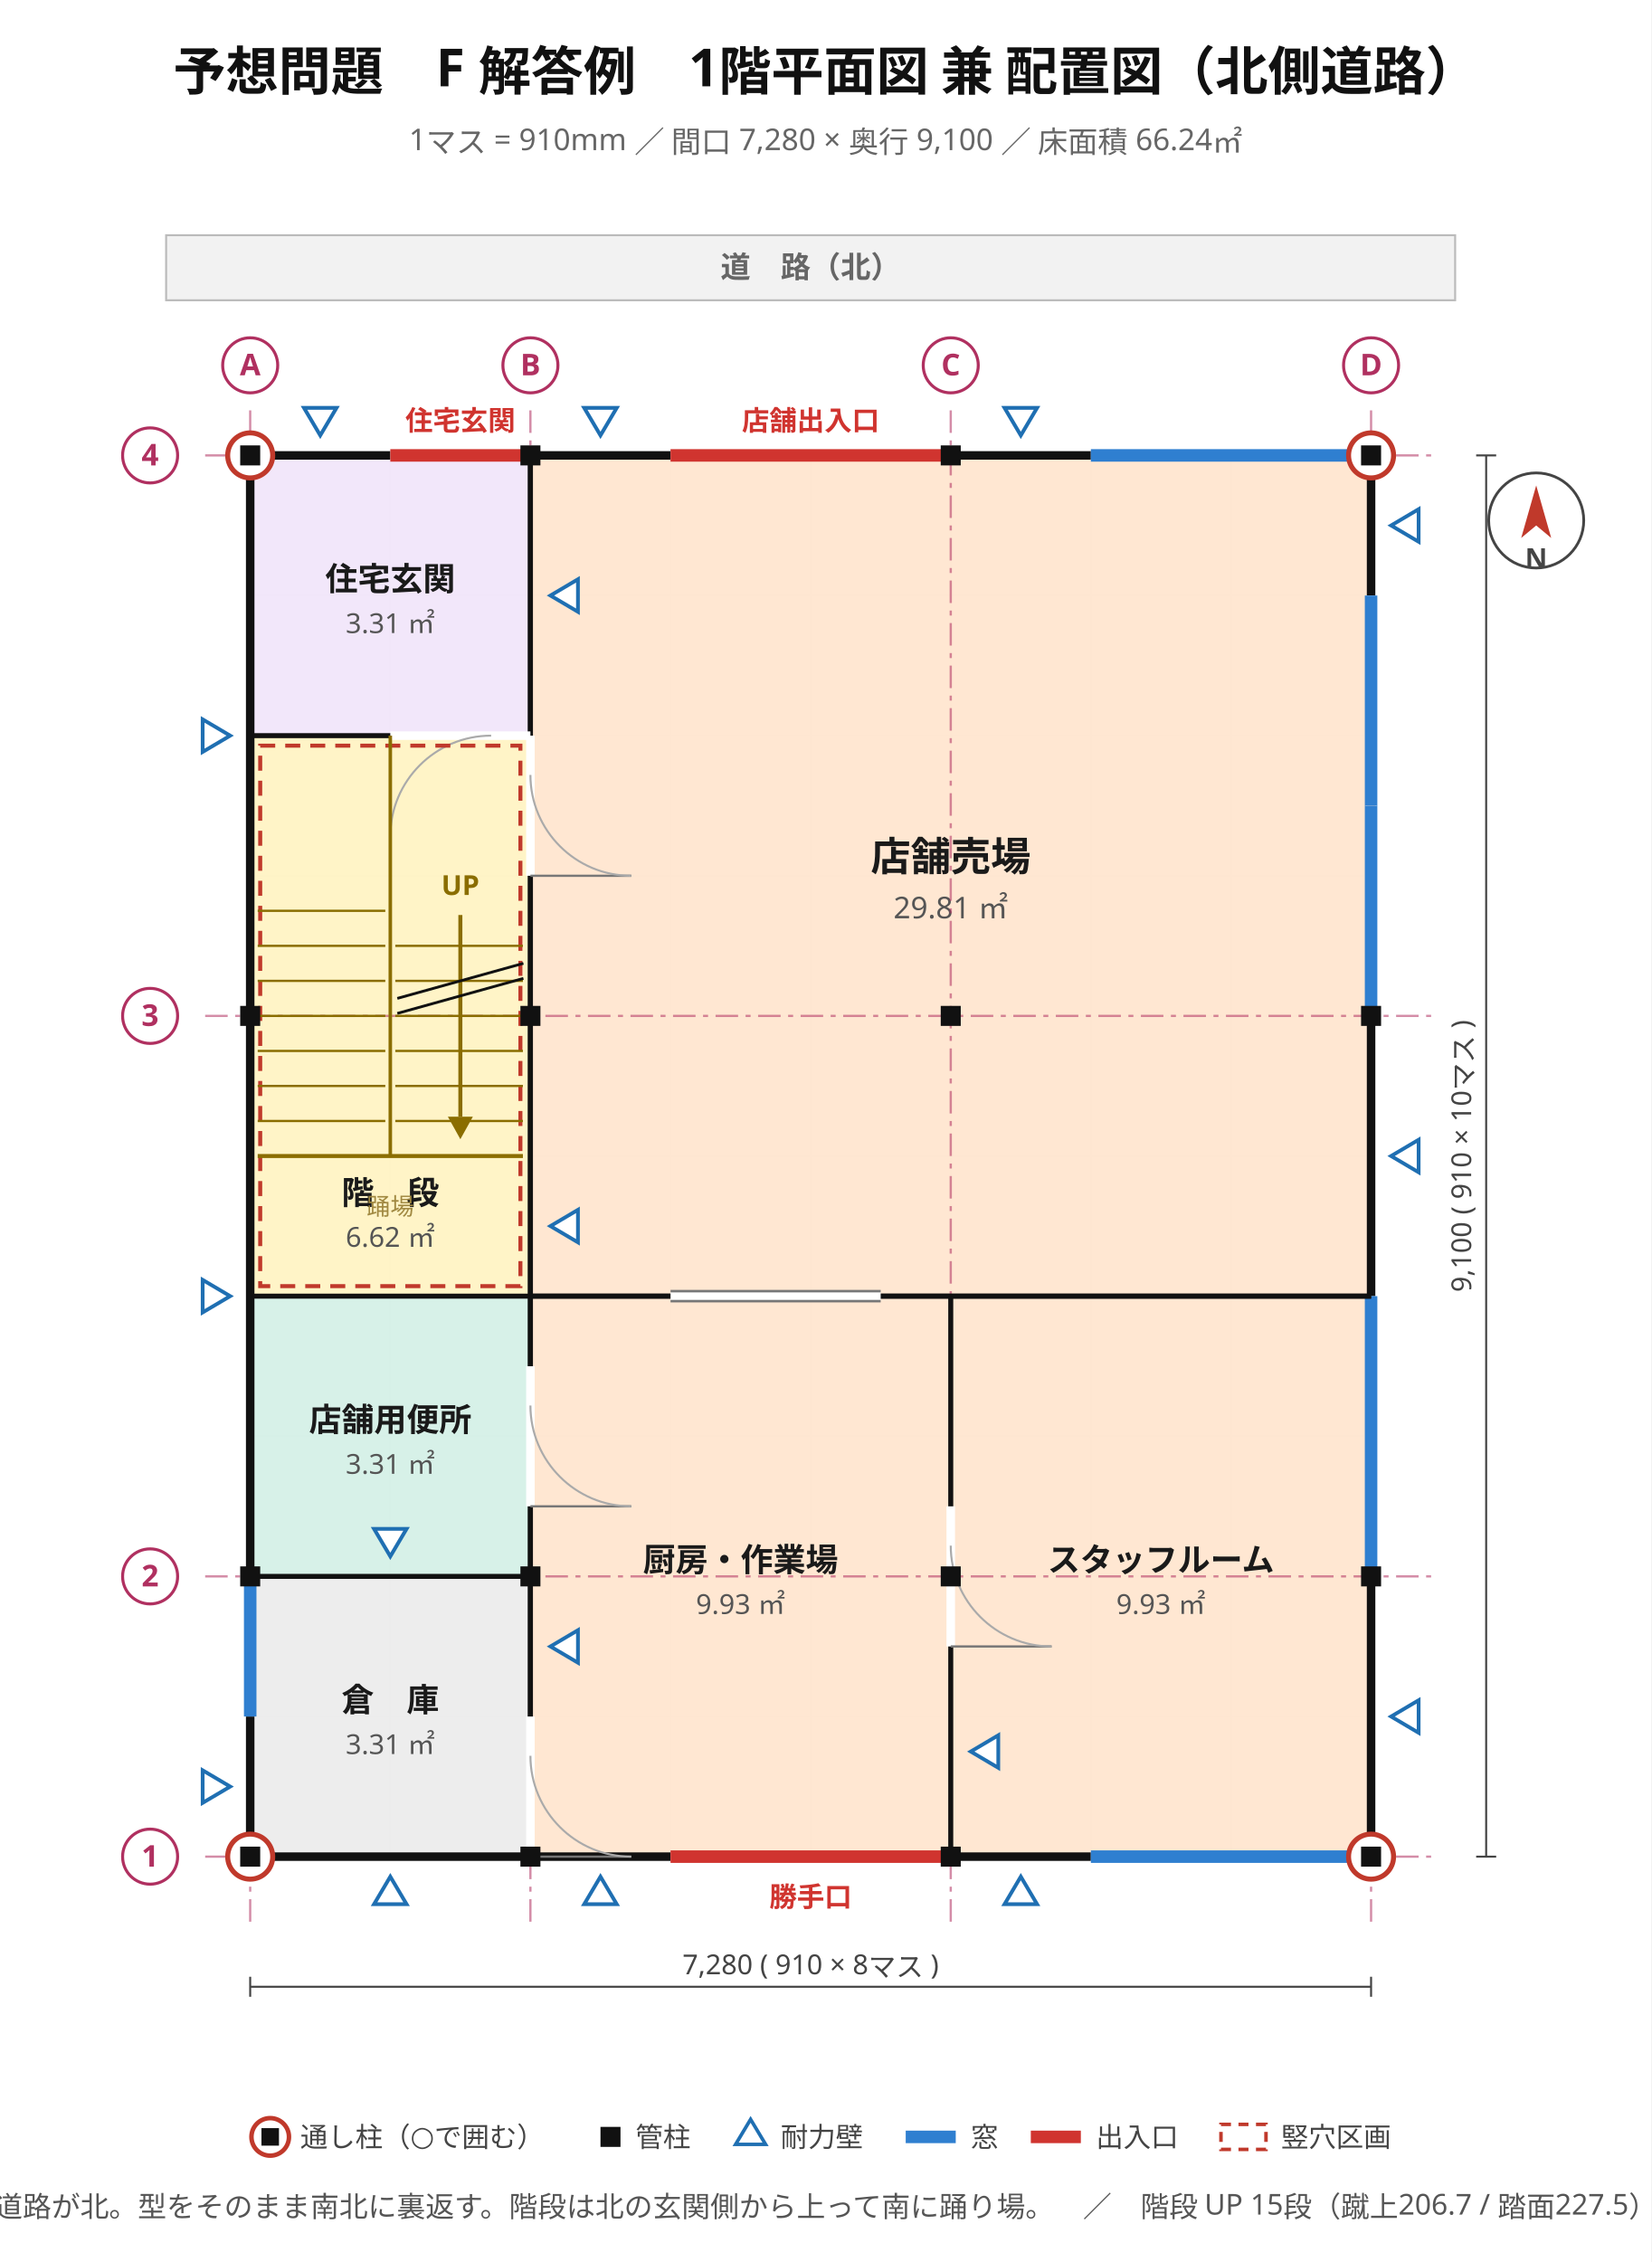
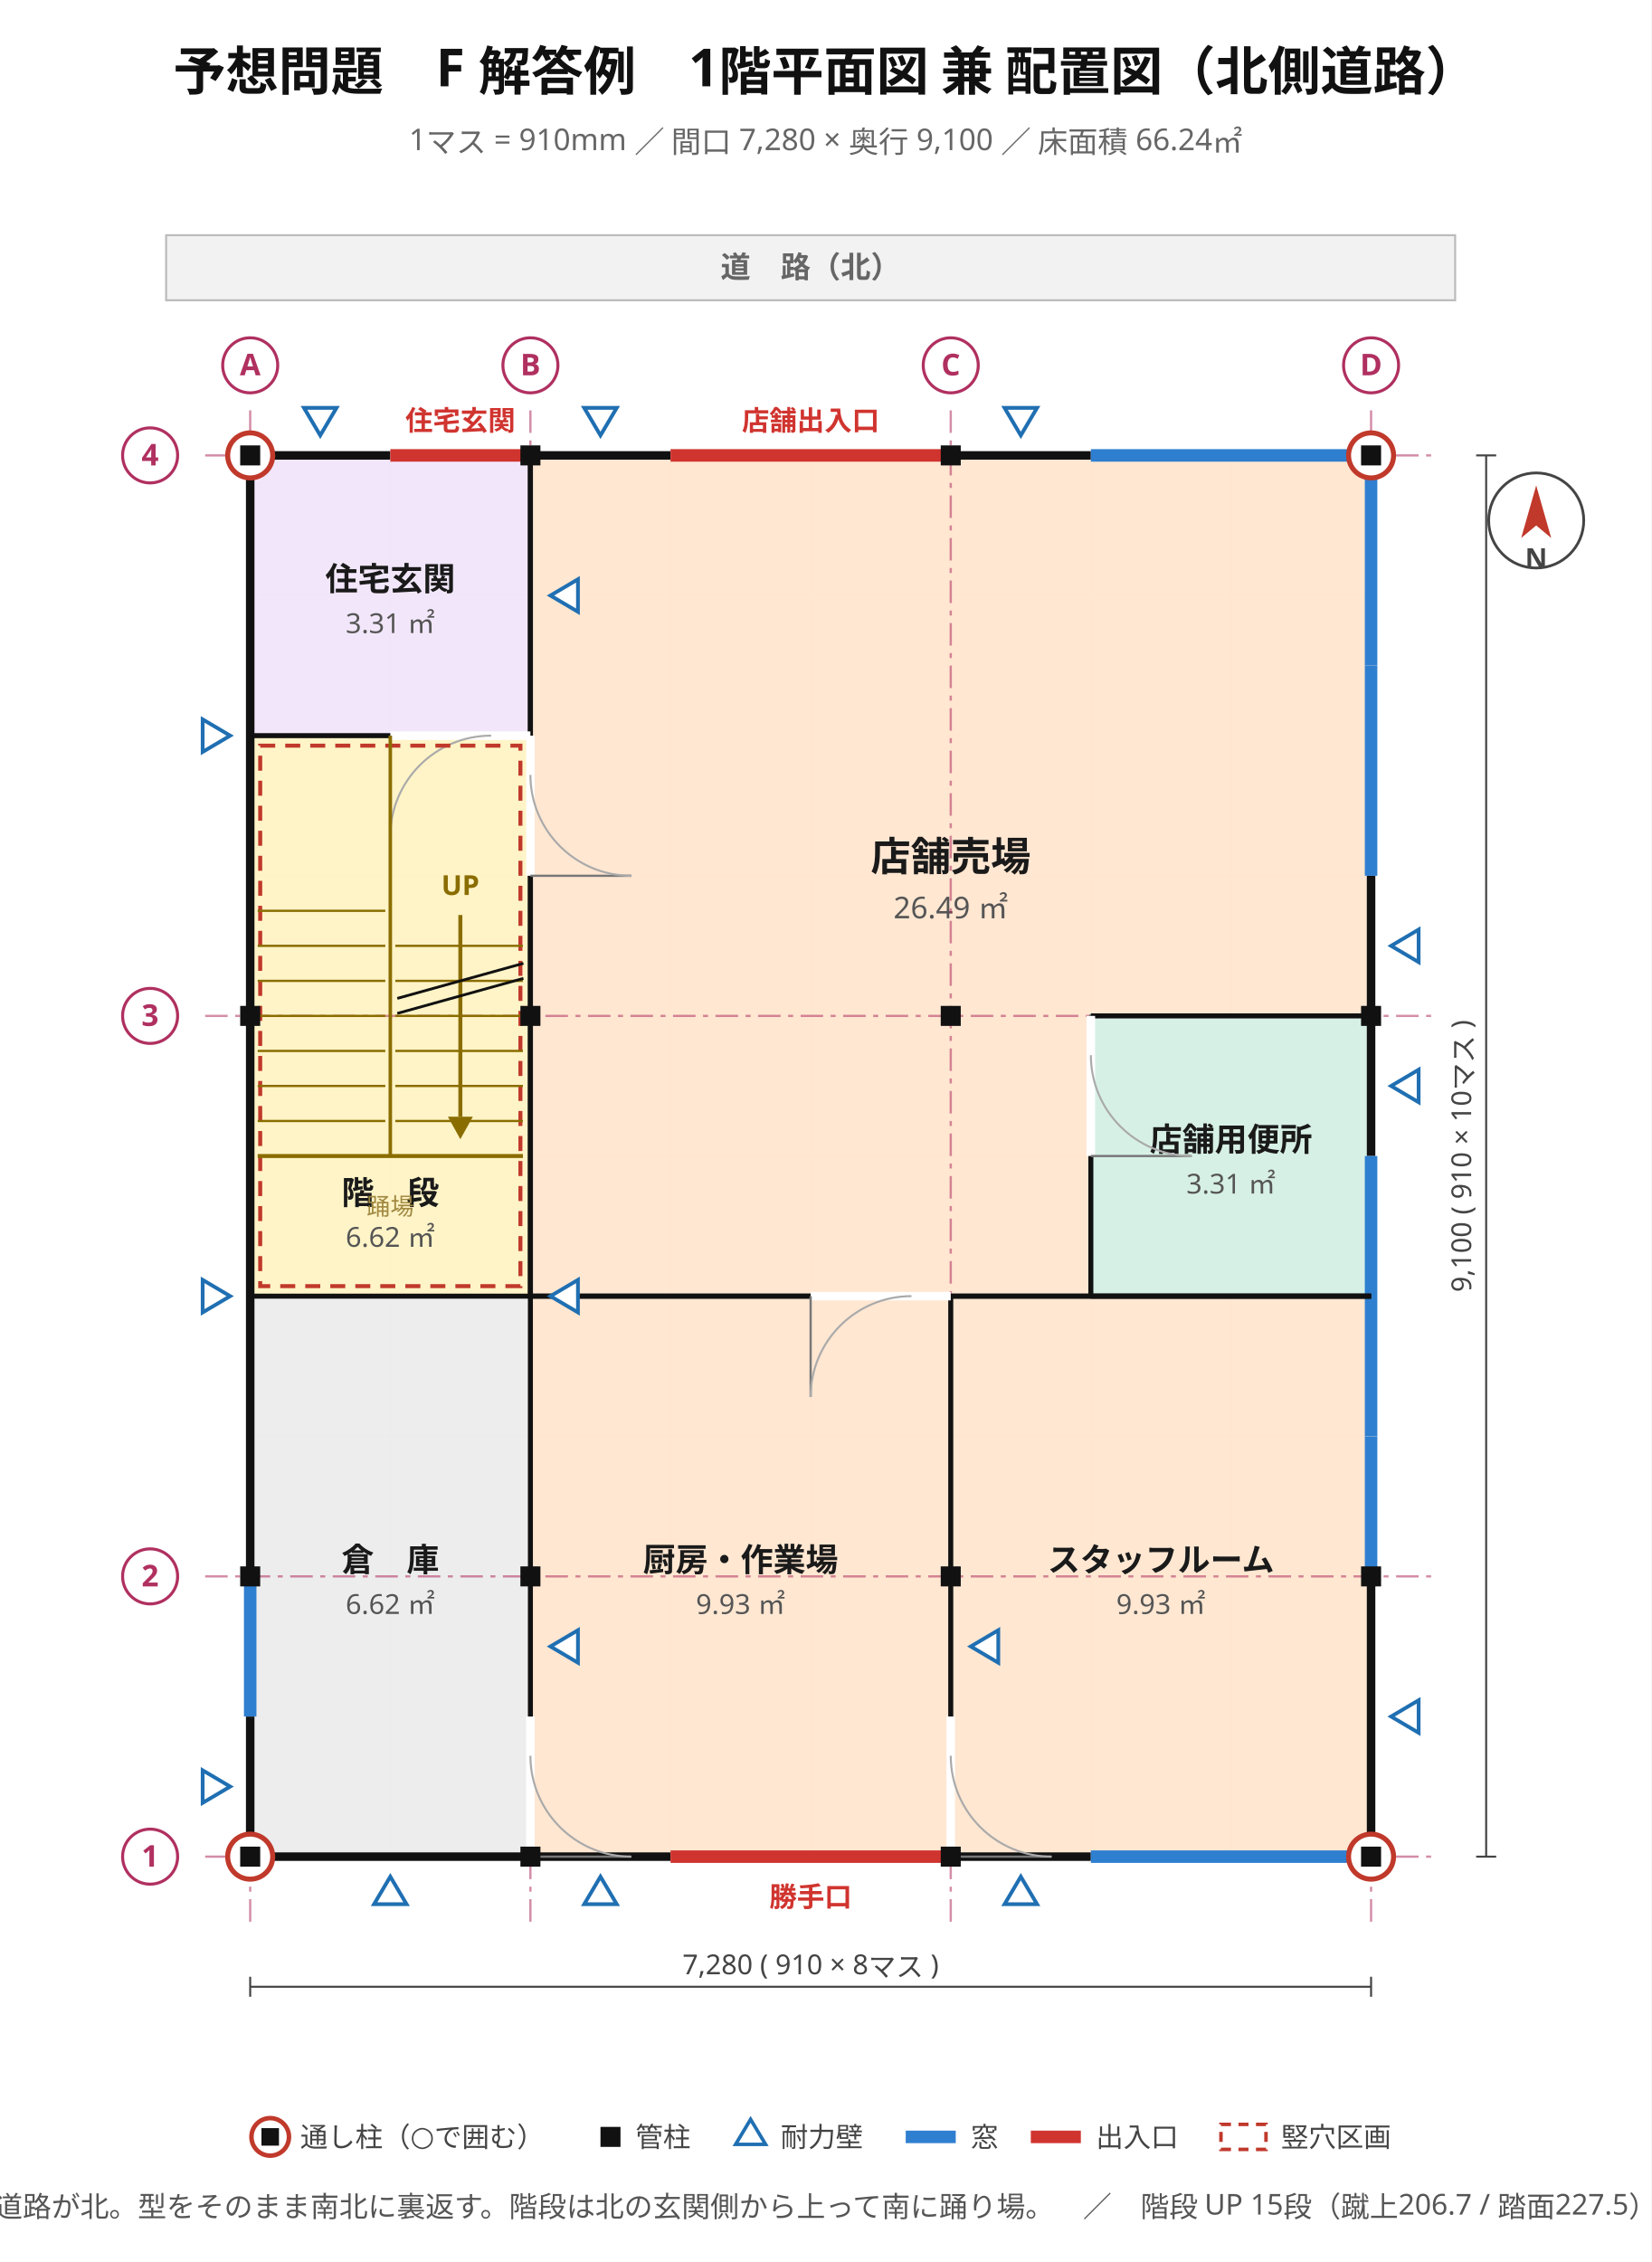
<svg xmlns="http://www.w3.org/2000/svg" viewBox="0 0 660 904" width="660" height="904" font-family="'Hiragino Sans','Hiragino Kaku Gothic ProN','Noto Sans JP','Yu Gothic',Meiryo,'IPAGothic',sans-serif">
  <rect width="660" height="904" fill="#ffffff" />
  <text x="330" y="36" font-size="21" text-anchor="middle" fill="#111" font-weight="700" font-family="'Hiragino Sans','Hiragino Kaku Gothic ProN','Noto Sans JP','Yu Gothic',Meiryo,'IPAGothic',sans-serif">予想問題　F 解答例　1階平面図 兼 配置図（北側道路）</text>
  <text x="330" y="60" font-size="12" text-anchor="middle" fill="#666" font-weight="400" font-family="'Hiragino Sans','Hiragino Kaku Gothic ProN','Noto Sans JP','Yu Gothic',Meiryo,'IPAGothic',sans-serif">1マス = 910mm ／ 間口 7,280 × 奥行 9,100 ／ 床面積 66.24㎡</text>
  <line x1="100" y1="182" x2="100" y2="742" stroke="#e8e8e8" stroke-width="0.7" />
  <line x1="156" y1="182" x2="156" y2="742" stroke="#e8e8e8" stroke-width="0.7" />
  <line x1="212" y1="182" x2="212" y2="742" stroke="#e8e8e8" stroke-width="0.7" />
  <line x1="268" y1="182" x2="268" y2="742" stroke="#e8e8e8" stroke-width="0.7" />
  <line x1="324" y1="182" x2="324" y2="742" stroke="#e8e8e8" stroke-width="0.7" />
  <line x1="380" y1="182" x2="380" y2="742" stroke="#e8e8e8" stroke-width="0.7" />
  <line x1="436" y1="182" x2="436" y2="742" stroke="#e8e8e8" stroke-width="0.7" />
  <line x1="492" y1="182" x2="492" y2="742" stroke="#e8e8e8" stroke-width="0.7" />
  <line x1="548" y1="182" x2="548" y2="742" stroke="#e8e8e8" stroke-width="0.7" />
  <line x1="100" y1="742" x2="548" y2="742" stroke="#e8e8e8" stroke-width="0.7" />
  <line x1="100" y1="686" x2="548" y2="686" stroke="#e8e8e8" stroke-width="0.7" />
  <line x1="100" y1="630" x2="548" y2="630" stroke="#e8e8e8" stroke-width="0.7" />
  <line x1="100" y1="574" x2="548" y2="574" stroke="#e8e8e8" stroke-width="0.7" />
  <line x1="100" y1="518" x2="548" y2="518" stroke="#e8e8e8" stroke-width="0.7" />
  <line x1="100" y1="462" x2="548" y2="462" stroke="#e8e8e8" stroke-width="0.7" />
  <line x1="100" y1="406" x2="548" y2="406" stroke="#e8e8e8" stroke-width="0.7" />
  <line x1="100" y1="350" x2="548" y2="350" stroke="#e8e8e8" stroke-width="0.7" />
  <line x1="100" y1="294" x2="548" y2="294" stroke="#e8e8e8" stroke-width="0.7" />
  <line x1="100" y1="238" x2="548" y2="238" stroke="#e8e8e8" stroke-width="0.7" />
  <line x1="100" y1="182" x2="548" y2="182" stroke="#e8e8e8" stroke-width="0.7" />
  <rect x="100" y="182" width="112" height="112" fill="#f1e6fa" stroke="#8b62b5" stroke-width="1.2" opacity="0.95" />
  <text x="156" y="236" font-size="13" text-anchor="middle" fill="#1a1a1a" font-weight="700" font-family="'Hiragino Sans','Hiragino Kaku Gothic ProN','Noto Sans JP','Yu Gothic',Meiryo,'IPAGothic',sans-serif">住宅玄関</text>
  <text x="156" y="253" font-size="11" text-anchor="middle" fill="#555" font-weight="400" font-family="'Hiragino Sans','Hiragino Kaku Gothic ProN','Noto Sans JP','Yu Gothic',Meiryo,'IPAGothic',sans-serif">3.31 ㎡</text>
  <rect x="100" y="294" width="112" height="224" fill="#fff3c4" stroke="#bb9508" stroke-width="1.2" opacity="0.95" />
  <text x="156" y="481.28" font-size="13" text-anchor="middle" fill="#1a1a1a" font-weight="700" font-family="'Hiragino Sans','Hiragino Kaku Gothic ProN','Noto Sans JP','Yu Gothic',Meiryo,'IPAGothic',sans-serif">階　段</text>
  <text x="156" y="498.28" font-size="11" text-anchor="middle" fill="#555" font-weight="400" font-family="'Hiragino Sans','Hiragino Kaku Gothic ProN','Noto Sans JP','Yu Gothic',Meiryo,'IPAGothic',sans-serif">6.62 ㎡</text>
-   <rect x="100" y="518" width="112" height="112" fill="#d5f0e7" stroke="#2f9077" stroke-width="1.2" opacity="0.95" />
-   <text x="156" y="572" font-size="13" text-anchor="middle" fill="#1a1a1a" font-weight="700" font-family="'Hiragino Sans','Hiragino Kaku Gothic ProN','Noto Sans JP','Yu Gothic',Meiryo,'IPAGothic',sans-serif">店舗用便所</text>
-   <text x="156" y="589" font-size="11" text-anchor="middle" fill="#555" font-weight="400" font-family="'Hiragino Sans','Hiragino Kaku Gothic ProN','Noto Sans JP','Yu Gothic',Meiryo,'IPAGothic',sans-serif">3.31 ㎡</text>
-   <rect x="100" y="630" width="112" height="112" fill="#ececec" stroke="#8a8a8a" stroke-width="1.2" opacity="0.95" />
-   <text x="156" y="684" font-size="13" text-anchor="middle" fill="#1a1a1a" font-weight="700" font-family="'Hiragino Sans','Hiragino Kaku Gothic ProN','Noto Sans JP','Yu Gothic',Meiryo,'IPAGothic',sans-serif">倉　庫</text>
-   <text x="156" y="701" font-size="11" text-anchor="middle" fill="#555" font-weight="400" font-family="'Hiragino Sans','Hiragino Kaku Gothic ProN','Noto Sans JP','Yu Gothic',Meiryo,'IPAGothic',sans-serif">3.31 ㎡</text>
+   <rect x="100" y="518" width="112" height="224" fill="#ececec" stroke="#8a8a8a" stroke-width="1.2" opacity="0.95" />
+   <text x="156" y="628" font-size="13" text-anchor="middle" fill="#1a1a1a" font-weight="700" font-family="'Hiragino Sans','Hiragino Kaku Gothic ProN','Noto Sans JP','Yu Gothic',Meiryo,'IPAGothic',sans-serif">倉　庫</text>
+   <text x="156" y="645" font-size="11" text-anchor="middle" fill="#555" font-weight="400" font-family="'Hiragino Sans','Hiragino Kaku Gothic ProN','Noto Sans JP','Yu Gothic',Meiryo,'IPAGothic',sans-serif">6.62 ㎡</text>
  <rect x="212" y="182" width="336" height="336" fill="#ffe6d0" stroke="#c9762f" stroke-width="1.2" opacity="0.95" />
  <text x="380" y="348" font-size="16" text-anchor="middle" fill="#1a1a1a" font-weight="700" font-family="'Hiragino Sans','Hiragino Kaku Gothic ProN','Noto Sans JP','Yu Gothic',Meiryo,'IPAGothic',sans-serif">店舗売場</text>
-   <text x="380" y="367" font-size="12" text-anchor="middle" fill="#555" font-weight="400" font-family="'Hiragino Sans','Hiragino Kaku Gothic ProN','Noto Sans JP','Yu Gothic',Meiryo,'IPAGothic',sans-serif">29.81 ㎡</text>
+   <text x="380" y="367" font-size="12" text-anchor="middle" fill="#555" font-weight="400" font-family="'Hiragino Sans','Hiragino Kaku Gothic ProN','Noto Sans JP','Yu Gothic',Meiryo,'IPAGothic',sans-serif">26.49 ㎡</text>
+   <rect x="436" y="406" width="112" height="112" fill="#d5f0e7" stroke="#2f9077" stroke-width="1.2" opacity="0.95" />
+   <text x="492" y="460" font-size="13" text-anchor="middle" fill="#1a1a1a" font-weight="700" font-family="'Hiragino Sans','Hiragino Kaku Gothic ProN','Noto Sans JP','Yu Gothic',Meiryo,'IPAGothic',sans-serif">店舗用便所</text>
+   <text x="492" y="477" font-size="11" text-anchor="middle" fill="#555" font-weight="400" font-family="'Hiragino Sans','Hiragino Kaku Gothic ProN','Noto Sans JP','Yu Gothic',Meiryo,'IPAGothic',sans-serif">3.31 ㎡</text>
  <rect x="212" y="518" width="168" height="224" fill="#ffe6d0" stroke="#c9762f" stroke-width="1.2" opacity="0.95" />
  <text x="296" y="628" font-size="13" text-anchor="middle" fill="#1a1a1a" font-weight="700" font-family="'Hiragino Sans','Hiragino Kaku Gothic ProN','Noto Sans JP','Yu Gothic',Meiryo,'IPAGothic',sans-serif">厨房・作業場</text>
  <text x="296" y="645" font-size="11" text-anchor="middle" fill="#555" font-weight="400" font-family="'Hiragino Sans','Hiragino Kaku Gothic ProN','Noto Sans JP','Yu Gothic',Meiryo,'IPAGothic',sans-serif">9.93 ㎡</text>
  <rect x="380" y="518" width="168" height="224" fill="#ffe6d0" stroke="#c9762f" stroke-width="1.2" opacity="0.95" />
  <text x="464" y="628" font-size="13" text-anchor="middle" fill="#1a1a1a" font-weight="700" font-family="'Hiragino Sans','Hiragino Kaku Gothic ProN','Noto Sans JP','Yu Gothic',Meiryo,'IPAGothic',sans-serif">スタッフルーム</text>
  <text x="464" y="645" font-size="11" text-anchor="middle" fill="#555" font-weight="400" font-family="'Hiragino Sans','Hiragino Kaku Gothic ProN','Noto Sans JP','Yu Gothic',Meiryo,'IPAGothic',sans-serif">9.93 ㎡</text>
  <line x1="100" y1="164" x2="100" y2="768" stroke="#b03060" stroke-width="0.9" stroke-dasharray="9 3 2 3" opacity="0.55" />
  <line x1="212" y1="164" x2="212" y2="768" stroke="#b03060" stroke-width="0.9" stroke-dasharray="9 3 2 3" opacity="0.55" />
  <line x1="380" y1="164" x2="380" y2="768" stroke="#b03060" stroke-width="0.9" stroke-dasharray="9 3 2 3" opacity="0.55" />
  <line x1="548" y1="164" x2="548" y2="768" stroke="#b03060" stroke-width="0.9" stroke-dasharray="9 3 2 3" opacity="0.55" />
  <line x1="82" y1="742" x2="574" y2="742" stroke="#b03060" stroke-width="0.9" stroke-dasharray="9 3 2 3" opacity="0.55" />
  <line x1="82" y1="630" x2="574" y2="630" stroke="#b03060" stroke-width="0.9" stroke-dasharray="9 3 2 3" opacity="0.55" />
  <line x1="82" y1="406" x2="574" y2="406" stroke="#b03060" stroke-width="0.9" stroke-dasharray="9 3 2 3" opacity="0.55" />
  <line x1="82" y1="182" x2="574" y2="182" stroke="#b03060" stroke-width="0.9" stroke-dasharray="9 3 2 3" opacity="0.55" />
  <rect x="100" y="182" width="448" height="560" stroke="#111" stroke-width="3.4" fill="none" />
  <line x1="268" y1="182" x2="380" y2="182" stroke="#ffffff" stroke-width="4.2" />
  <line x1="268" y1="182" x2="380" y2="182" stroke="#d0342f" stroke-width="5.0" />
  <text x="324" y="172" font-size="11" text-anchor="middle" fill="#d0342f" font-weight="700" font-family="'Hiragino Sans','Hiragino Kaku Gothic ProN','Noto Sans JP','Yu Gothic',Meiryo,'IPAGothic',sans-serif">店舗出入口</text>
  <line x1="156" y1="182" x2="212" y2="182" stroke="#ffffff" stroke-width="4.2" />
  <line x1="156" y1="182" x2="212" y2="182" stroke="#d0342f" stroke-width="5.0" />
  <text x="184" y="172" font-size="11" text-anchor="middle" fill="#d0342f" font-weight="700" font-family="'Hiragino Sans','Hiragino Kaku Gothic ProN','Noto Sans JP','Yu Gothic',Meiryo,'IPAGothic',sans-serif">住宅玄関</text>
  <line x1="436" y1="182" x2="548" y2="182" stroke="#ffffff" stroke-width="4.2" />
  <line x1="436" y1="182" x2="548" y2="182" stroke="#2f7fd0" stroke-width="5.0" />
-   <line x1="548" y1="406" x2="548" y2="322" stroke="#ffffff" stroke-width="4.2" />
-   <line x1="548" y1="406" x2="548" y2="322" stroke="#2f7fd0" stroke-width="5.0" />
-   <line x1="548" y1="322" x2="548" y2="238" stroke="#ffffff" stroke-width="4.2" />
-   <line x1="548" y1="322" x2="548" y2="238" stroke="#2f7fd0" stroke-width="5.0" />
-   <line x1="548" y1="630" x2="548" y2="518" stroke="#ffffff" stroke-width="4.2" />
-   <line x1="548" y1="630" x2="548" y2="518" stroke="#2f7fd0" stroke-width="5.0" />
+   <line x1="548" y1="350" x2="548" y2="266" stroke="#ffffff" stroke-width="4.2" />
+   <line x1="548" y1="350" x2="548" y2="266" stroke="#2f7fd0" stroke-width="5.0" />
+   <line x1="548" y1="266" x2="548" y2="182" stroke="#ffffff" stroke-width="4.2" />
+   <line x1="548" y1="266" x2="548" y2="182" stroke="#2f7fd0" stroke-width="5.0" />
+   <line x1="548" y1="630" x2="548" y2="574" stroke="#ffffff" stroke-width="4.2" />
+   <line x1="548" y1="630" x2="548" y2="574" stroke="#2f7fd0" stroke-width="5.0" />
+   <line x1="548" y1="574" x2="548" y2="462" stroke="#ffffff" stroke-width="4.2" />
+   <line x1="548" y1="574" x2="548" y2="462" stroke="#2f7fd0" stroke-width="5.0" />
  <line x1="268" y1="742" x2="380" y2="742" stroke="#ffffff" stroke-width="4.2" />
  <line x1="268" y1="742" x2="380" y2="742" stroke="#d0342f" stroke-width="5.0" />
  <text x="324" y="762" font-size="11" text-anchor="middle" fill="#d0342f" font-weight="700" font-family="'Hiragino Sans','Hiragino Kaku Gothic ProN','Noto Sans JP','Yu Gothic',Meiryo,'IPAGothic',sans-serif">勝手口</text>
  <line x1="436" y1="742" x2="548" y2="742" stroke="#ffffff" stroke-width="4.2" />
  <line x1="436" y1="742" x2="548" y2="742" stroke="#2f7fd0" stroke-width="5.0" />
  <line x1="100" y1="686" x2="100" y2="630" stroke="#ffffff" stroke-width="4.2" />
  <line x1="100" y1="686" x2="100" y2="630" stroke="#2f7fd0" stroke-width="5.0" />
-   <line x1="212" y1="630" x2="212" y2="518" stroke="#111" stroke-width="2.0" />
+   <line x1="212" y1="518" x2="380" y2="518" stroke="#111" stroke-width="2.0" />
+   <line x1="212" y1="518" x2="548" y2="518" stroke="#111" stroke-width="2.0" />
+   <line x1="212" y1="518" x2="212" y2="182" stroke="#111" stroke-width="2.0" />
  <line x1="100" y1="518" x2="212" y2="518" stroke="#111" stroke-width="2.0" />
-   <line x1="212" y1="518" x2="548" y2="518" stroke="#111" stroke-width="2.0" />
-   <line x1="212" y1="518" x2="380" y2="518" stroke="#111" stroke-width="2.0" />
-   <line x1="212" y1="518" x2="212" y2="182" stroke="#111" stroke-width="2.0" />
+   <line x1="436" y1="518" x2="436" y2="406" stroke="#111" stroke-width="2.0" />
+   <line x1="436" y1="518" x2="548" y2="518" stroke="#111" stroke-width="2.0" />
  <line x1="212" y1="294" x2="212" y2="182" stroke="#111" stroke-width="2.0" />
-   <line x1="212" y1="742" x2="212" y2="630" stroke="#111" stroke-width="2.0" />
-   <line x1="380" y1="518" x2="548" y2="518" stroke="#111" stroke-width="2.0" />
+   <line x1="436" y1="406" x2="548" y2="406" stroke="#111" stroke-width="2.0" />
+   <line x1="100" y1="294" x2="212" y2="294" stroke="#111" stroke-width="2.0" />
  <line x1="380" y1="742" x2="380" y2="518" stroke="#111" stroke-width="2.0" />
  <line x1="212" y1="518" x2="212" y2="294" stroke="#111" stroke-width="2.0" />
-   <line x1="100" y1="294" x2="212" y2="294" stroke="#111" stroke-width="2.0" />
-   <line x1="100" y1="630" x2="212" y2="630" stroke="#111" stroke-width="2.0" />
+   <line x1="380" y1="518" x2="548" y2="518" stroke="#111" stroke-width="2.0" />
  <line x1="212" y1="742" x2="212" y2="518" stroke="#111" stroke-width="2.0" />
  <line x1="156" y1="294" x2="212" y2="294" stroke="#ffffff" stroke-width="3.4" />
  <line x1="156" y1="294" x2="156" y2="334.32" stroke="#777" stroke-width="0.9" />
  <path d="M 156.0 334.3 A 40.3 40.3 0 0 1 196.3 294.0" stroke="#aaa" stroke-width="0.8" fill="none" />
  <line x1="212" y1="350" x2="212" y2="294" stroke="#ffffff" stroke-width="3.4" />
  <line x1="212" y1="350" x2="252.32" y2="350" stroke="#777" stroke-width="0.9" />
  <path d="M 252.3 350.0 A 40.3 40.3 0 0 1 212.0 309.7" stroke="#aaa" stroke-width="0.8" fill="none" />
-   <line x1="268" y1="518" x2="352" y2="518" stroke="#ffffff" stroke-width="3.4" />
-   <line x1="268" y1="516" x2="352" y2="516" stroke="#777" stroke-width="1.0" />
-   <line x1="268" y1="520" x2="352" y2="520" stroke="#777" stroke-width="1.0" />
-   <line x1="212" y1="602" x2="212" y2="546" stroke="#ffffff" stroke-width="3.4" />
-   <line x1="212" y1="602" x2="252.32" y2="602" stroke="#777" stroke-width="0.9" />
-   <path d="M 252.3 602.0 A 40.3 40.3 0 0 1 212.0 561.7" stroke="#aaa" stroke-width="0.8" fill="none" />
+   <line x1="324" y1="518" x2="380" y2="518" stroke="#ffffff" stroke-width="3.4" />
+   <line x1="324" y1="518" x2="324" y2="558.32" stroke="#777" stroke-width="0.9" />
+   <path d="M 324.0 558.3 A 40.3 40.3 0 0 1 364.3 518.0" stroke="#aaa" stroke-width="0.8" fill="none" />
+   <line x1="436" y1="462" x2="436" y2="406" stroke="#ffffff" stroke-width="3.4" />
+   <line x1="436" y1="462" x2="476.32" y2="462" stroke="#777" stroke-width="0.9" />
+   <path d="M 476.3 462.0 A 40.3 40.3 0 0 1 436.0 421.7" stroke="#aaa" stroke-width="0.8" fill="none" />
  <line x1="212" y1="742" x2="212" y2="686" stroke="#ffffff" stroke-width="3.4" />
  <line x1="212" y1="742" x2="252.32" y2="742" stroke="#777" stroke-width="0.9" />
  <path d="M 252.3 742.0 A 40.3 40.3 0 0 1 212.0 701.7" stroke="#aaa" stroke-width="0.8" fill="none" />
-   <line x1="380" y1="658" x2="380" y2="602" stroke="#ffffff" stroke-width="3.4" />
-   <line x1="380" y1="658" x2="420.32" y2="658" stroke="#777" stroke-width="0.9" />
-   <path d="M 420.3 658.0 A 40.3 40.3 0 0 1 380.0 617.7" stroke="#aaa" stroke-width="0.8" fill="none" />
+   <line x1="380" y1="742" x2="380" y2="686" stroke="#ffffff" stroke-width="3.4" />
+   <line x1="380" y1="742" x2="420.32" y2="742" stroke="#777" stroke-width="0.9" />
+   <path d="M 420.3 742.0 A 40.3 40.3 0 0 1 380.0 701.7" stroke="#aaa" stroke-width="0.8" fill="none" />
  <rect x="104" y="298" width="104" height="216" fill="none" stroke="#c0392b" stroke-width="1.6" stroke-dasharray="6 4" />
  <line x1="103" y1="462" x2="209" y2="462" stroke="#8a6d00" stroke-width="1.6" />
  <line x1="156" y1="294" x2="156" y2="462" stroke="#8a6d00" stroke-width="1.4" />
  <line x1="158" y1="448" x2="209" y2="448" stroke="#8a6d00" stroke-width="0.9" />
  <line x1="158" y1="434" x2="209" y2="434" stroke="#8a6d00" stroke-width="0.9" />
  <line x1="158" y1="420" x2="209" y2="420" stroke="#8a6d00" stroke-width="0.9" />
  <line x1="158" y1="406" x2="209" y2="406" stroke="#8a6d00" stroke-width="0.9" />
  <line x1="158" y1="392" x2="209" y2="392" stroke="#8a6d00" stroke-width="0.9" />
  <line x1="158" y1="378" x2="209" y2="378" stroke="#8a6d00" stroke-width="0.9" />
  <line x1="103" y1="448" x2="154" y2="448" stroke="#8a6d00" stroke-width="0.9" />
  <line x1="103" y1="434" x2="154" y2="434" stroke="#8a6d00" stroke-width="0.9" />
  <line x1="103" y1="420" x2="154" y2="420" stroke="#8a6d00" stroke-width="0.9" />
  <line x1="103" y1="406" x2="154" y2="406" stroke="#8a6d00" stroke-width="0.9" />
  <line x1="103" y1="392" x2="154" y2="392" stroke="#8a6d00" stroke-width="0.9" />
  <line x1="103" y1="378" x2="154" y2="378" stroke="#8a6d00" stroke-width="0.9" />
  <line x1="103" y1="364" x2="154" y2="364" stroke="#8a6d00" stroke-width="0.9" />
  <line x1="184" y1="365.68" x2="184" y2="446.28" stroke="#8a6d00" stroke-width="1.6" />
  <polygon points="184,455.28 179,446.28 189,446.28" fill="#8a6d00" />
  <text x="184" y="357.68" font-size="11" text-anchor="middle" fill="#8a6d00" font-weight="700" font-family="'Hiragino Sans','Hiragino Kaku Gothic ProN','Noto Sans JP','Yu Gothic',Meiryo,'IPAGothic',sans-serif">UP</text>
  <line x1="158.8" y1="399" x2="209.2" y2="385" stroke="#111" stroke-width="1.1" />
  <line x1="158.8" y1="405" x2="209.2" y2="391" stroke="#111" stroke-width="1.1" />
  <text x="156" y="485.52" font-size="9.5" text-anchor="middle" fill="#a08840" font-weight="400" font-family="'Hiragino Sans','Hiragino Kaku Gothic ProN','Noto Sans JP','Yu Gothic',Meiryo,'IPAGothic',sans-serif">踊場</text>
  <polygon points="92,714 81,707.5 81,720.5" fill="#ffffff" stroke="#1f6fb2" stroke-width="1.5" />
  <polygon points="92,518 81,511.5 81,524.5" fill="#ffffff" stroke="#1f6fb2" stroke-width="1.5" />
  <polygon points="92,294 81,287.5 81,300.5" fill="#ffffff" stroke="#1f6fb2" stroke-width="1.5" />
  <polygon points="220,658 231,651.5 231,664.5" fill="#ffffff" stroke="#1f6fb2" stroke-width="1.5" />
-   <polygon points="220,490 231,483.5 231,496.5" fill="#ffffff" stroke="#1f6fb2" stroke-width="1.5" />
+   <polygon points="220,518 231,511.5 231,524.5" fill="#ffffff" stroke="#1f6fb2" stroke-width="1.5" />
  <polygon points="220,238 231,231.5 231,244.5" fill="#ffffff" stroke="#1f6fb2" stroke-width="1.5" />
-   <polygon points="388,700 399,693.5 399,706.5" fill="#ffffff" stroke="#1f6fb2" stroke-width="1.5" />
+   <polygon points="388,658 399,651.5 399,664.5" fill="#ffffff" stroke="#1f6fb2" stroke-width="1.5" />
  <polygon points="556,686 567,679.5 567,692.5" fill="#ffffff" stroke="#1f6fb2" stroke-width="1.5" />
-   <polygon points="556,462 567,455.5 567,468.5" fill="#ffffff" stroke="#1f6fb2" stroke-width="1.5" />
-   <polygon points="556,210 567,203.5 567,216.5" fill="#ffffff" stroke="#1f6fb2" stroke-width="1.5" />
+   <polygon points="556,434 567,427.5 567,440.5" fill="#ffffff" stroke="#1f6fb2" stroke-width="1.5" />
+   <polygon points="556,378 567,371.5 567,384.5" fill="#ffffff" stroke="#1f6fb2" stroke-width="1.5" />
  <polygon points="156,750 149.5,761 162.5,761" fill="#ffffff" stroke="#1f6fb2" stroke-width="1.5" />
  <polygon points="240,750 233.5,761 246.5,761" fill="#ffffff" stroke="#1f6fb2" stroke-width="1.5" />
  <polygon points="408,750 401.5,761 414.5,761" fill="#ffffff" stroke="#1f6fb2" stroke-width="1.5" />
-   <polygon points="156,622 149.5,611 162.5,611" fill="#ffffff" stroke="#1f6fb2" stroke-width="1.5" />
  <polygon points="128,174 121.5,163 134.5,163" fill="#ffffff" stroke="#1f6fb2" stroke-width="1.5" />
  <polygon points="240,174 233.5,163 246.5,163" fill="#ffffff" stroke="#1f6fb2" stroke-width="1.5" />
  <polygon points="408,174 401.5,163 414.5,163" fill="#ffffff" stroke="#1f6fb2" stroke-width="1.5" />
  <rect x="208" y="738" width="8" height="8" fill="#111" />
  <rect x="376" y="738" width="8" height="8" fill="#111" />
  <rect x="96" y="626" width="8" height="8" fill="#111" />
  <rect x="544" y="626" width="8" height="8" fill="#111" />
  <rect x="96" y="402" width="8" height="8" fill="#111" />
  <rect x="544" y="402" width="8" height="8" fill="#111" />
  <rect x="208" y="178" width="8" height="8" fill="#111" />
  <rect x="376" y="178" width="8" height="8" fill="#111" />
  <rect x="208" y="626" width="8" height="8" fill="#111" />
  <rect x="376" y="626" width="8" height="8" fill="#111" />
  <rect x="208" y="402" width="8" height="8" fill="#111" />
  <rect x="376" y="402" width="8" height="8" fill="#111" />
  <circle cx="100" cy="742" r="9" fill="#ffffff" stroke="#c0392b" stroke-width="2.0" />
  <rect x="96" y="738" width="8" height="8" fill="#111" />
  <circle cx="548" cy="742" r="9" fill="#ffffff" stroke="#c0392b" stroke-width="2.0" />
  <rect x="544" y="738" width="8" height="8" fill="#111" />
  <circle cx="100" cy="182" r="9" fill="#ffffff" stroke="#c0392b" stroke-width="2.0" />
  <rect x="96" y="178" width="8" height="8" fill="#111" />
  <circle cx="548" cy="182" r="9" fill="#ffffff" stroke="#c0392b" stroke-width="2.0" />
  <rect x="544" y="178" width="8" height="8" fill="#111" />
  <circle cx="100" cy="146" r="11" fill="#ffffff" stroke="#b03060" stroke-width="1.2" />
  <text x="100" y="150" font-size="12" text-anchor="middle" fill="#b03060" font-weight="700" font-family="'Hiragino Sans','Hiragino Kaku Gothic ProN','Noto Sans JP','Yu Gothic',Meiryo,'IPAGothic',sans-serif">A</text>
  <circle cx="212" cy="146" r="11" fill="#ffffff" stroke="#b03060" stroke-width="1.2" />
  <text x="212" y="150" font-size="12" text-anchor="middle" fill="#b03060" font-weight="700" font-family="'Hiragino Sans','Hiragino Kaku Gothic ProN','Noto Sans JP','Yu Gothic',Meiryo,'IPAGothic',sans-serif">B</text>
  <circle cx="380" cy="146" r="11" fill="#ffffff" stroke="#b03060" stroke-width="1.2" />
  <text x="380" y="150" font-size="12" text-anchor="middle" fill="#b03060" font-weight="700" font-family="'Hiragino Sans','Hiragino Kaku Gothic ProN','Noto Sans JP','Yu Gothic',Meiryo,'IPAGothic',sans-serif">C</text>
  <circle cx="548" cy="146" r="11" fill="#ffffff" stroke="#b03060" stroke-width="1.2" />
  <text x="548" y="150" font-size="12" text-anchor="middle" fill="#b03060" font-weight="700" font-family="'Hiragino Sans','Hiragino Kaku Gothic ProN','Noto Sans JP','Yu Gothic',Meiryo,'IPAGothic',sans-serif">D</text>
  <circle cx="60" cy="742" r="11" fill="#ffffff" stroke="#b03060" stroke-width="1.2" />
  <text x="60" y="746" font-size="12" text-anchor="middle" fill="#b03060" font-weight="700" font-family="'Hiragino Sans','Hiragino Kaku Gothic ProN','Noto Sans JP','Yu Gothic',Meiryo,'IPAGothic',sans-serif">1</text>
  <circle cx="60" cy="630" r="11" fill="#ffffff" stroke="#b03060" stroke-width="1.2" />
  <text x="60" y="634" font-size="12" text-anchor="middle" fill="#b03060" font-weight="700" font-family="'Hiragino Sans','Hiragino Kaku Gothic ProN','Noto Sans JP','Yu Gothic',Meiryo,'IPAGothic',sans-serif">2</text>
  <circle cx="60" cy="406" r="11" fill="#ffffff" stroke="#b03060" stroke-width="1.2" />
  <text x="60" y="410" font-size="12" text-anchor="middle" fill="#b03060" font-weight="700" font-family="'Hiragino Sans','Hiragino Kaku Gothic ProN','Noto Sans JP','Yu Gothic',Meiryo,'IPAGothic',sans-serif">3</text>
  <circle cx="60" cy="182" r="11" fill="#ffffff" stroke="#b03060" stroke-width="1.2" />
  <text x="60" y="186" font-size="12" text-anchor="middle" fill="#b03060" font-weight="700" font-family="'Hiragino Sans','Hiragino Kaku Gothic ProN','Noto Sans JP','Yu Gothic',Meiryo,'IPAGothic',sans-serif">4</text>
  <line x1="100" y1="794" x2="548" y2="794" stroke="#444" stroke-width="0.8" />
  <line x1="100" y1="790" x2="100" y2="798" stroke="#444" stroke-width="0.8" />
  <line x1="548" y1="790" x2="548" y2="798" stroke="#444" stroke-width="0.8" />
  <text x="324" y="789" font-size="11" text-anchor="middle" fill="#444" font-weight="400" font-family="'Hiragino Sans','Hiragino Kaku Gothic ProN','Noto Sans JP','Yu Gothic',Meiryo,'IPAGothic',sans-serif">7,280  ( 910 × 8マス )</text>
  <line x1="594" y1="742" x2="594" y2="182" stroke="#444" stroke-width="0.8" />
  <line x1="590" y1="742" x2="598" y2="742" stroke="#444" stroke-width="0.8" />
  <line x1="590" y1="182" x2="598" y2="182" stroke="#444" stroke-width="0.8" />
  <g transform="translate(588,462) rotate(-90)">
    <text x="0" y="0" font-size="11" text-anchor="middle" fill="#444" font-weight="400" font-family="'Hiragino Sans','Hiragino Kaku Gothic ProN','Noto Sans JP','Yu Gothic',Meiryo,'IPAGothic',sans-serif">9,100  ( 910 × 10マス )</text>
  </g>
  <circle cx="614" cy="208" r="19" fill="#ffffff" stroke="#444" stroke-width="1.1" />
  <polygon points="614,194 608,215 614,210 620,215" fill="#c0392b" />
  <text x="614" y="227" font-size="11" text-anchor="middle" fill="#444" font-weight="700" font-family="'Hiragino Sans','Hiragino Kaku Gothic ProN','Noto Sans JP','Yu Gothic',Meiryo,'IPAGothic',sans-serif">N</text>
  <rect x="66.4" y="94" width="515.2" height="26" fill="#f2f2f2" stroke="#bbb" stroke-width="0.8" />
  <text x="324" y="111" font-size="12" text-anchor="middle" fill="#666" font-weight="700" font-family="'Hiragino Sans','Hiragino Kaku Gothic ProN','Noto Sans JP','Yu Gothic',Meiryo,'IPAGothic',sans-serif">道　路（北）</text>
  <circle cx="108" cy="854" r="7.5" fill="#ffffff" stroke="#c0392b" stroke-width="1.8" />
  <rect x="104.5" y="850.5" width="7" height="7" fill="#111" />
  <text x="120" y="858" font-size="11" text-anchor="start" fill="#444" font-weight="400" font-family="'Hiragino Sans','Hiragino Kaku Gothic ProN','Noto Sans JP','Yu Gothic',Meiryo,'IPAGothic',sans-serif">通し柱（○で囲む）</text>
  <rect x="240" y="850" width="8" height="8" fill="#111" />
  <text x="254" y="858" font-size="11" text-anchor="start" fill="#444" font-weight="400" font-family="'Hiragino Sans','Hiragino Kaku Gothic ProN','Noto Sans JP','Yu Gothic',Meiryo,'IPAGothic',sans-serif">管柱</text>
  <polygon points="300,847 294,857 306,857" fill="#fff" stroke="#1f6fb2" stroke-width="1.4" />
  <text x="312" y="858" font-size="11" text-anchor="start" fill="#444" font-weight="400" font-family="'Hiragino Sans','Hiragino Kaku Gothic ProN','Noto Sans JP','Yu Gothic',Meiryo,'IPAGothic',sans-serif">耐力壁</text>
  <line x1="362" y1="854" x2="382" y2="854" stroke="#2f7fd0" stroke-width="5" />
  <text x="388" y="858" font-size="11" text-anchor="start" fill="#444" font-weight="400" font-family="'Hiragino Sans','Hiragino Kaku Gothic ProN','Noto Sans JP','Yu Gothic',Meiryo,'IPAGothic',sans-serif">窓</text>
  <line x1="412" y1="854" x2="432" y2="854" stroke="#d0342f" stroke-width="5" />
  <text x="438" y="858" font-size="11" text-anchor="start" fill="#444" font-weight="400" font-family="'Hiragino Sans','Hiragino Kaku Gothic ProN','Noto Sans JP','Yu Gothic',Meiryo,'IPAGothic',sans-serif">出入口</text>
  <rect x="488" y="849" width="18" height="10" fill="none" stroke="#c0392b" stroke-width="1.4" stroke-dasharray="4 3" />
  <text x="512" y="858" font-size="11" text-anchor="start" fill="#444" font-weight="400" font-family="'Hiragino Sans','Hiragino Kaku Gothic ProN','Noto Sans JP','Yu Gothic',Meiryo,'IPAGothic',sans-serif">竪穴区画</text>
  <text x="330" y="886" font-size="11.5" text-anchor="middle" fill="#555" font-weight="400" font-family="'Hiragino Sans','Hiragino Kaku Gothic ProN','Noto Sans JP','Yu Gothic',Meiryo,'IPAGothic',sans-serif">道路が北。型をそのまま南北に裏返す。階段は北の玄関側から上って南に踊り場。　／　階段 UP 15段（蹴上206.7 / 踏面227.5）</text>
</svg>
